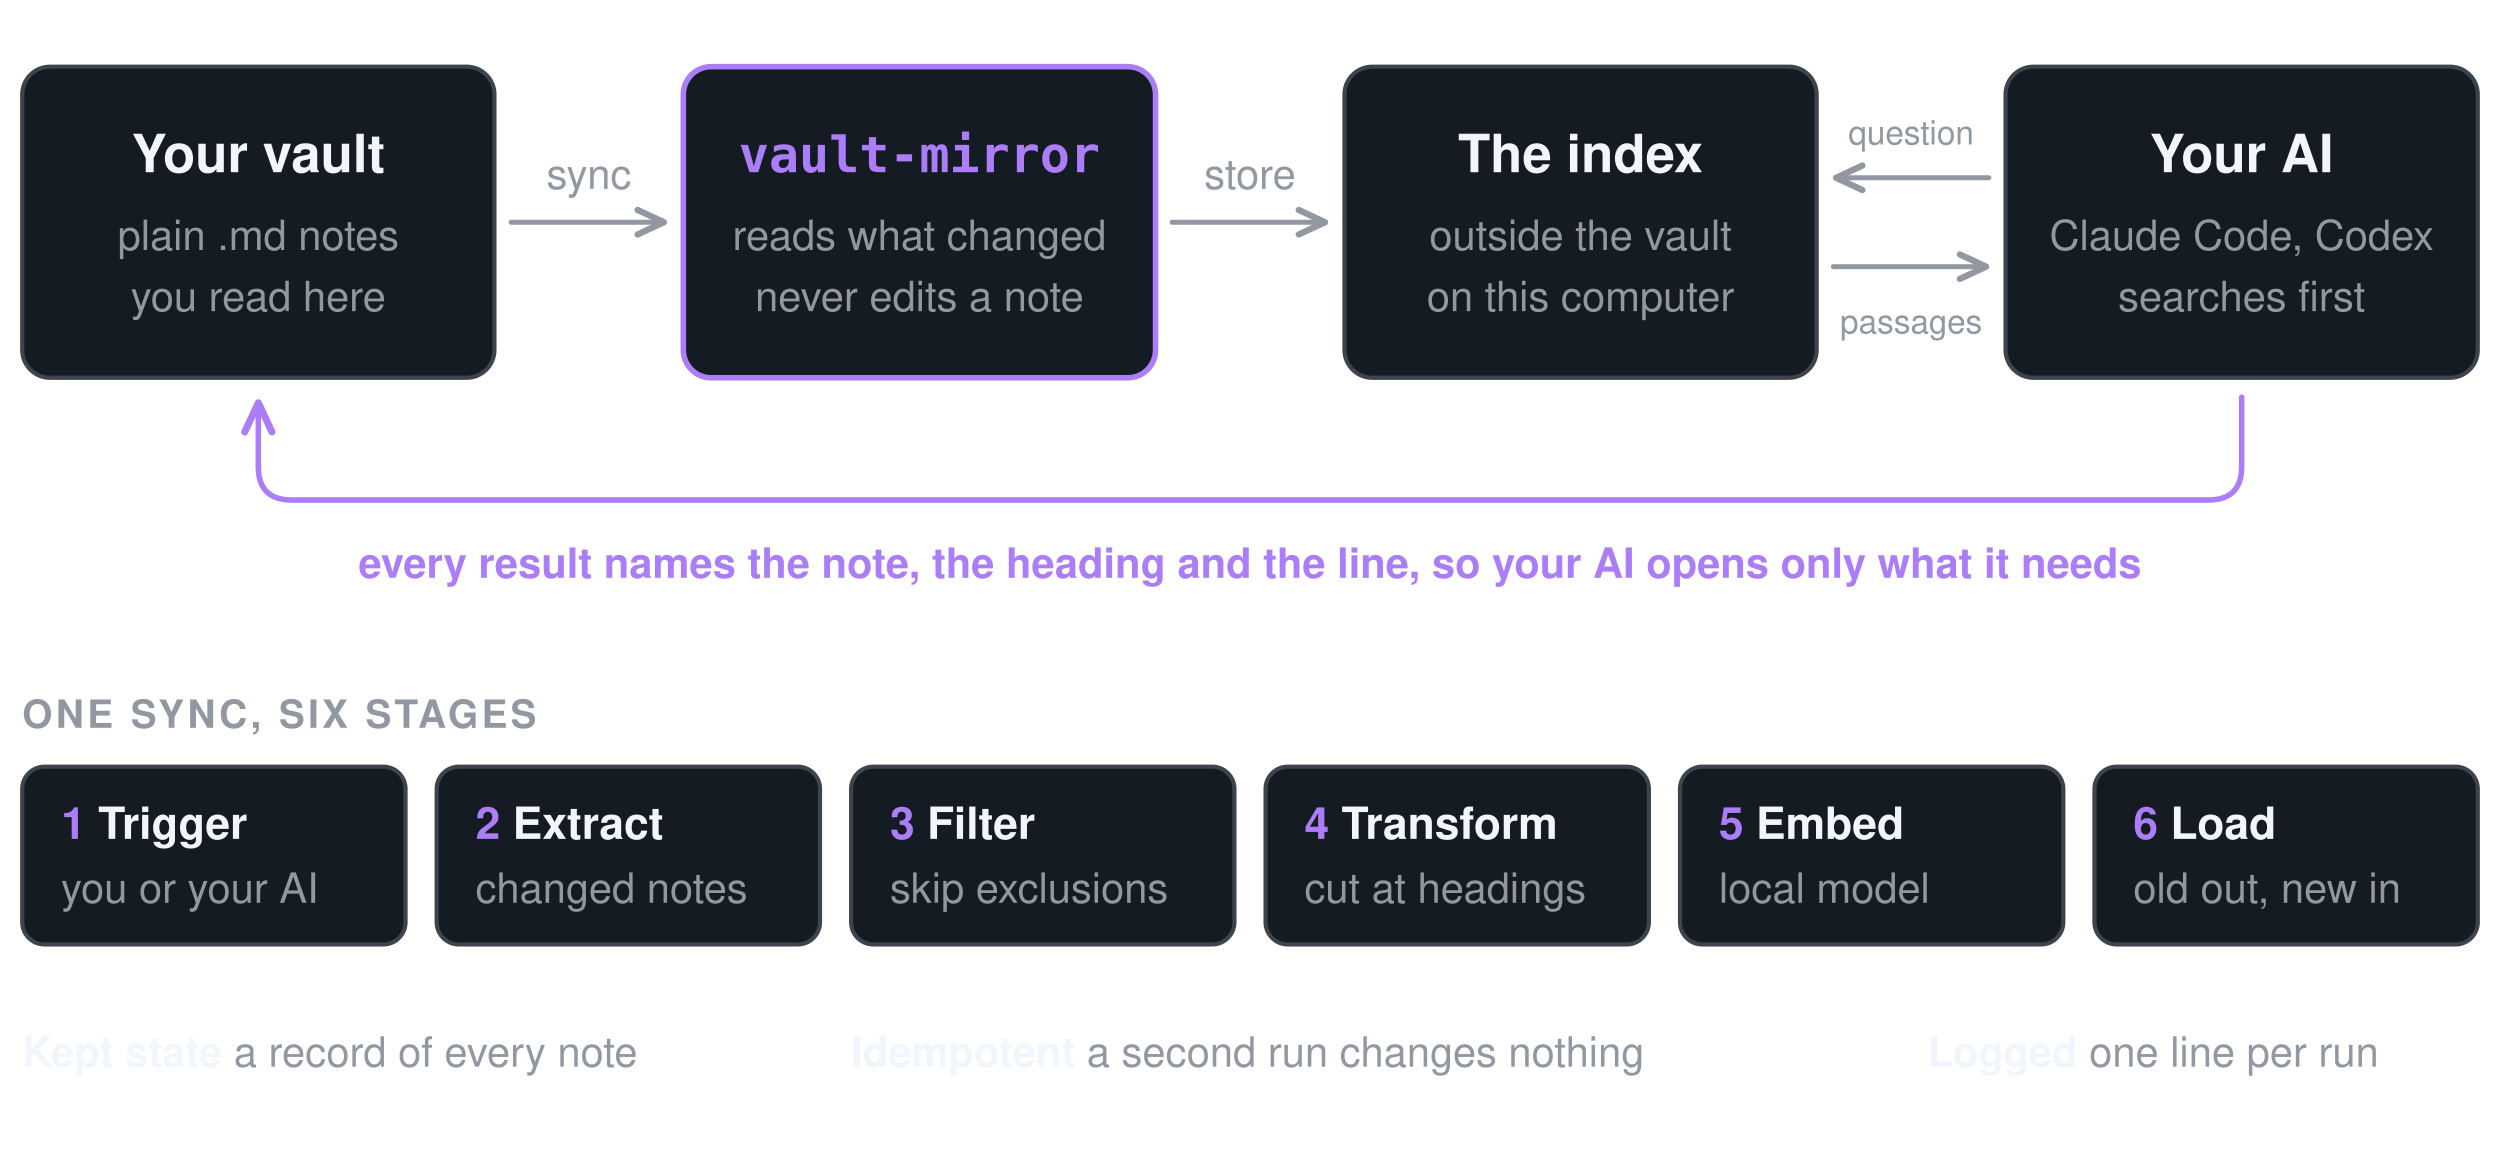
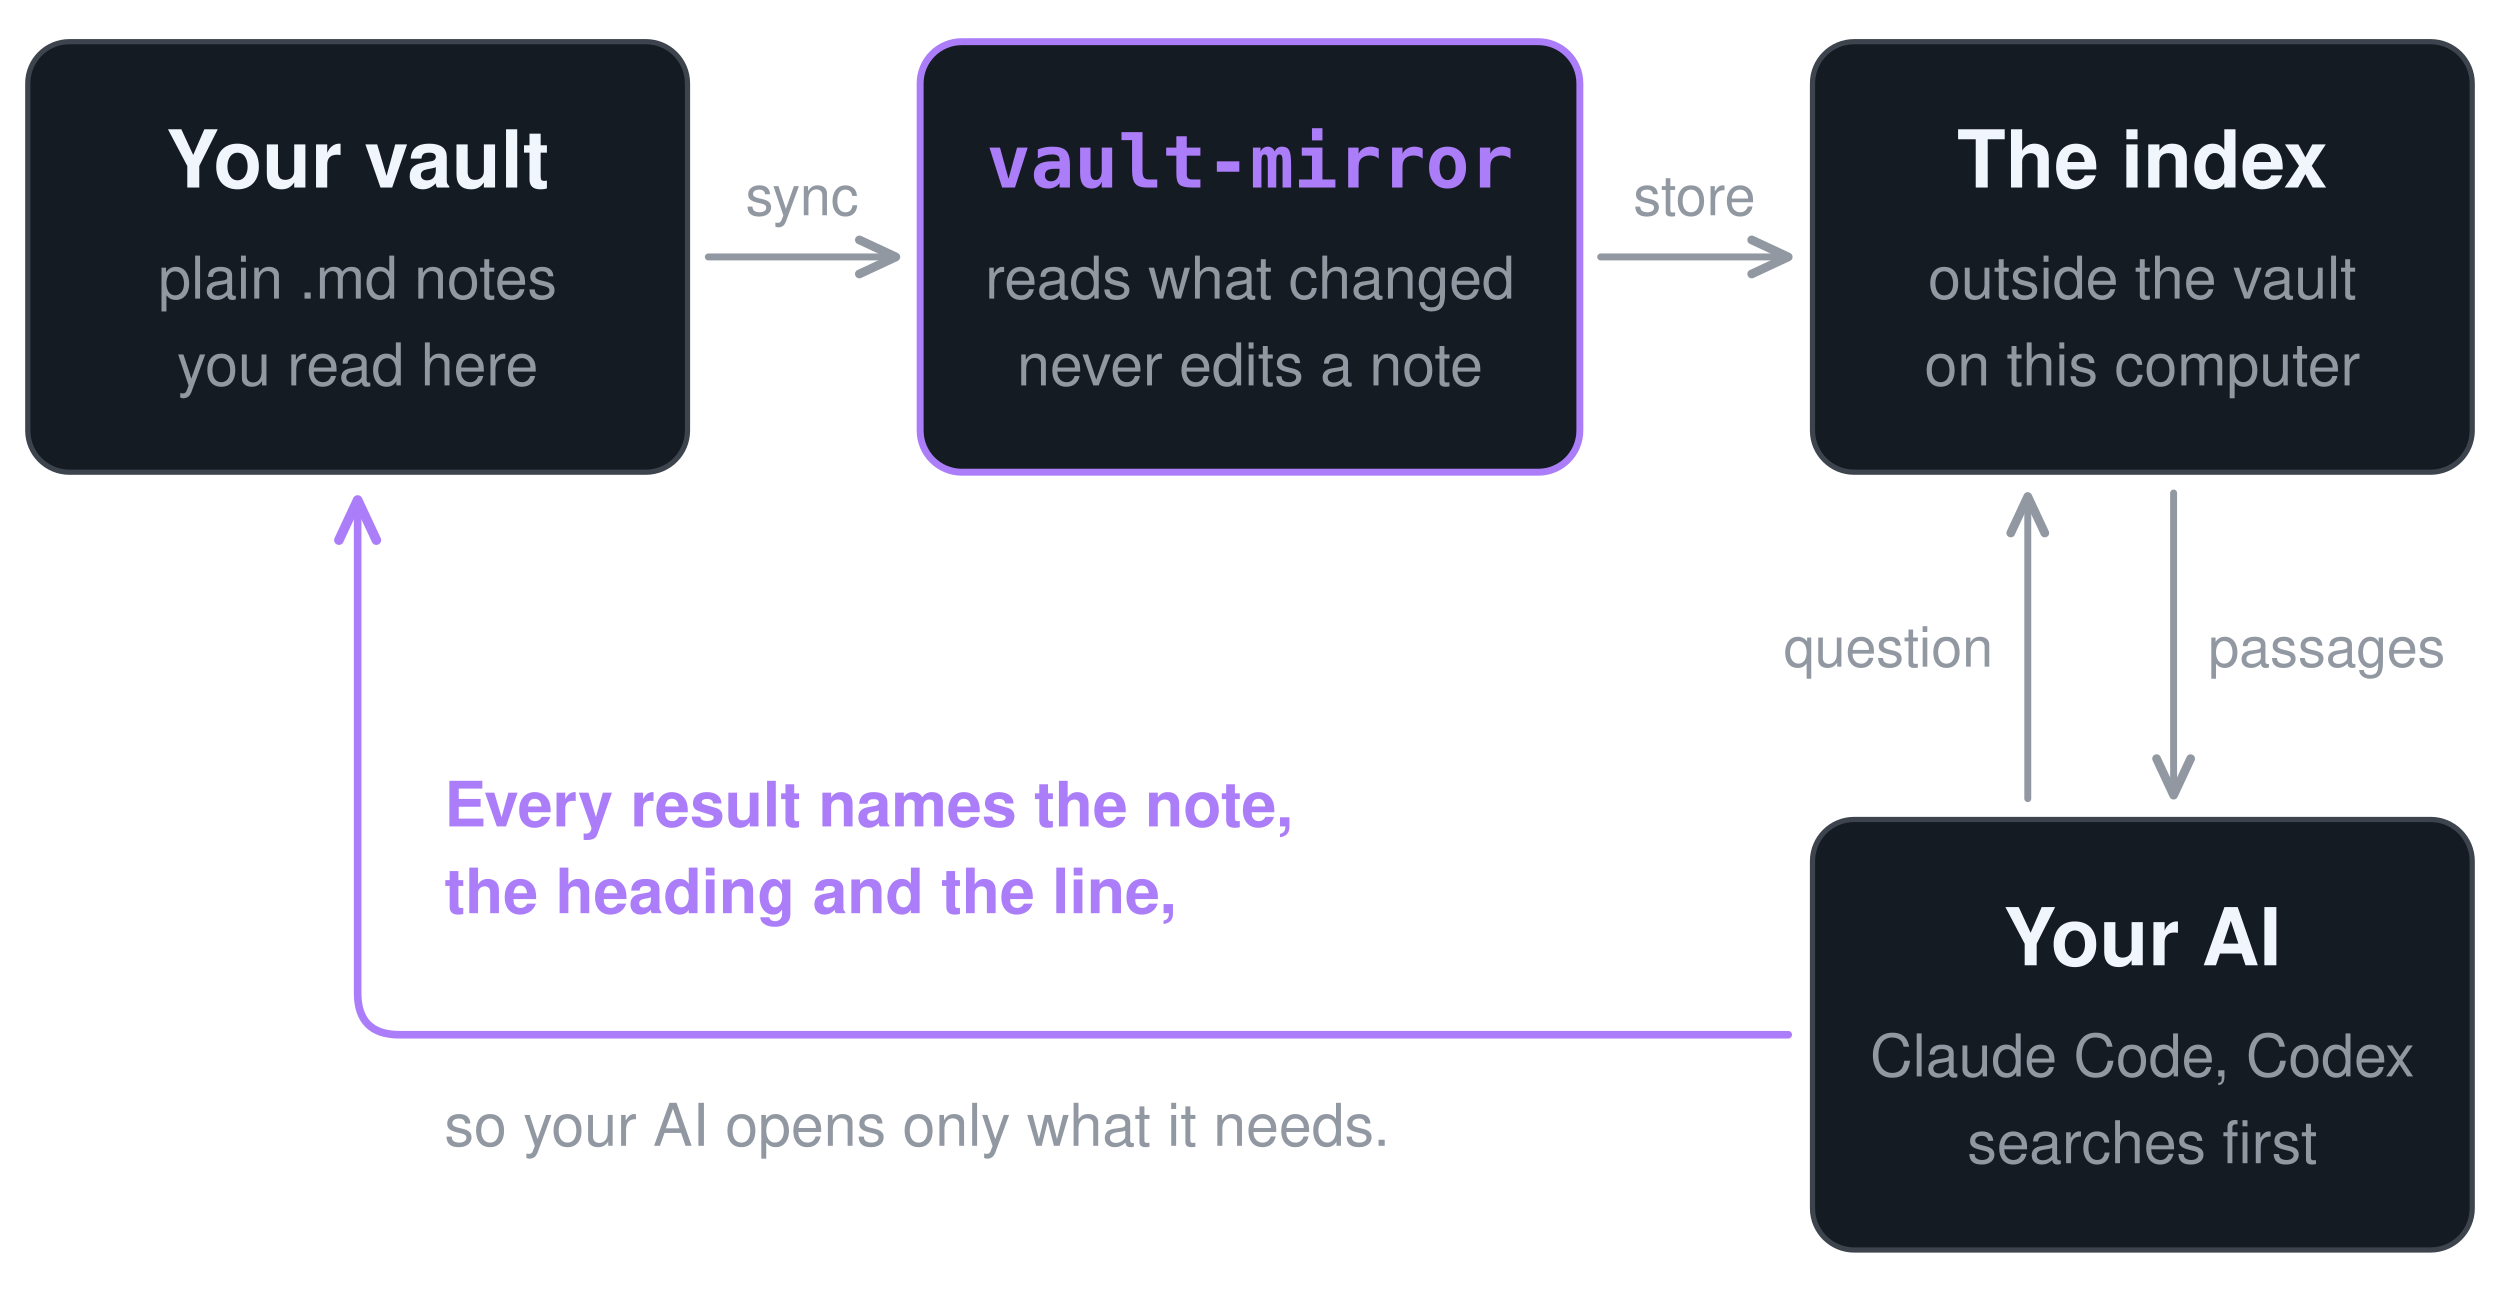
- <svg xmlns="http://www.w3.org/2000/svg" viewBox="0 0 900 418" role="img" aria-labelledby="t d" font-family="ui-sans-serif, -apple-system, 'Segoe UI', Helvetica, Arial, sans-serif">
+ <svg xmlns="http://www.w3.org/2000/svg" viewBox="0 0 720 372" role="img" aria-labelledby="t d" font-family="ui-sans-serif, -apple-system, 'Segoe UI', Helvetica, Arial, sans-serif">
  <defs>
    <marker id="a" viewBox="0 0 10 10" refX="8.5" refY="5" markerWidth="7" markerHeight="7" orient="auto-start-reverse">
      <path d="M1 1.5 8.5 5 1 8.5" fill="none" stroke="#9198a1" stroke-width="1.8" stroke-linecap="round" stroke-linejoin="round" />
    </marker>
    <marker id="b" viewBox="0 0 10 10" refX="8.5" refY="5" markerWidth="7" markerHeight="7" orient="auto-start-reverse">
      <path d="M1 1.5 8.5 5 1 8.5" fill="none" stroke="#ab7df8" stroke-width="1.8" stroke-linecap="round" stroke-linejoin="round" />
    </marker>
  </defs>
-   <g stroke-width="1.5">
-     <rect x="8" y="24" width="170" height="112" rx="10" fill="#151b23" stroke="#3d444d" />
-     <rect x="246" y="24" width="170" height="112" rx="10" fill="#151b23" stroke="#ab7df8" stroke-width="2" />
-     <rect x="484" y="24" width="170" height="112" rx="10" fill="#151b23" stroke="#3d444d" />
-     <rect x="722" y="24" width="170" height="112" rx="10" fill="#151b23" stroke="#3d444d" />
+   <g stroke-width="1.5" fill="#151b23">
+     <rect x="8" y="12" width="190" height="124" rx="12" stroke="#3d444d" />
+     <rect x="265" y="12" width="190" height="124" rx="12" stroke="#ab7df8" stroke-width="2" />
+     <rect x="522" y="12" width="190" height="124" rx="12" stroke="#3d444d" />
+     <rect x="522" y="236" width="190" height="124" rx="12" stroke="#3d444d" />
  </g>
-   <g text-anchor="middle" fill="#f0f6fc" font-size="19" font-weight="600">
-     <text x="93" y="62">Your vault</text>
-     <text x="331" y="62" fill="#ab7df8" font-family="ui-monospace, SFMono-Regular, Menlo, Consolas, monospace" font-size="18">vault-mirror</text>
-     <text x="569" y="62">The index</text>
-     <text x="807" y="62">Your AI</text>
+   <g text-anchor="middle" fill="#f0f6fc" font-size="23" font-weight="700">
+     <text x="103" y="54">Your vault</text>
+     <text x="360" y="54" fill="#ab7df8" font-family="ui-monospace, SFMono-Regular, Menlo, Consolas, monospace" font-size="21">vault-mirror</text>
+     <text x="617" y="54">The index</text>
+     <text x="617" y="278">Your AI</text>
  </g>
-   <g text-anchor="middle" fill="#9198a1" font-size="15">
-     <text x="93" y="90">plain .md notes</text>
-     <text x="93" y="112">you read here</text>
-     <text x="331" y="90">reads what changed</text>
-     <text x="331" y="112">never edits a note</text>
-     <text x="569" y="90">outside the vault</text>
-     <text x="569" y="112">on this computer</text>
-     <text x="807" y="90">Claude Code, Codex</text>
-     <text x="807" y="112">searches first</text>
+   <g text-anchor="middle" fill="#9198a1" font-size="17">
+     <text x="103" y="86">plain .md notes</text>
+     <text x="103" y="111">you read here</text>
+     <text x="360" y="86">reads what changed</text>
+     <text x="360" y="111">never edits a note</text>
+     <text x="617" y="86">outside the vault</text>
+     <text x="617" y="111">on this computer</text>
+     <text x="617" y="310">Claude Code, Codex</text>
+     <text x="617" y="335">searches first</text>
  </g>
-   <g fill="none" stroke="#9198a1" stroke-width="1.8" stroke-linecap="round">
-     <path d="M184 80H239" marker-end="url(#a)" />
-     <path d="M422 80H477" marker-end="url(#a)" />
-     <path d="M716 64H661" marker-end="url(#a)" />
-     <path d="M660 96H715" marker-end="url(#a)" />
+   <g fill="none" stroke="#9198a1" stroke-width="2" stroke-linecap="round">
+     <path d="M204 74H258" marker-end="url(#a)" />
+     <path d="M461 74H515" marker-end="url(#a)" />
+     <path d="M584 230V143" marker-end="url(#a)" />
+     <path d="M626 142V229" marker-end="url(#a)" />
  </g>
-   <g text-anchor="middle" fill="#9198a1" font-size="15">
-     <text x="212" y="68">sync</text>
-     <text x="450" y="68">store</text>
-     <text x="688" y="52" font-size="12">question</text>
-     <text x="688" y="120" font-size="12">passages</text>
+   <g fill="#9198a1" font-size="16">
+     <text x="231" y="62" text-anchor="middle">sync</text>
+     <text x="488" y="62" text-anchor="middle">store</text>
+     <text x="574" y="192" text-anchor="end">question</text>
+     <text x="636" y="192">passages</text>
  </g>
-   <path d="M807 143V168Q807 180 795 180H105Q93 180 93 168V145" fill="none" stroke="#ab7df8" stroke-width="2" stroke-linecap="round" marker-end="url(#b)" />
-   <text x="450" y="208" text-anchor="middle" fill="#ab7df8" font-size="15" font-weight="600">every result names the note, the heading and the line, so your AI opens only what it needs</text>
-   <text x="8" y="262" fill="#9198a1" font-size="14" font-weight="600" letter-spacing="1.2">ONE SYNC, SIX STAGES</text>
-   <g fill="#151b23" stroke="#3d444d" stroke-width="1.5">
-     <rect x="8" y="276" width="138" height="64" rx="8" />
-     <rect x="157.2" y="276" width="138" height="64" rx="8" />
-     <rect x="306.4" y="276" width="138" height="64" rx="8" />
-     <rect x="455.6" y="276" width="138" height="64" rx="8" />
-     <rect x="604.8" y="276" width="138" height="64" rx="8" />
-     <rect x="754" y="276" width="138" height="64" rx="8" />
+   <path d="M515 298H115Q103 298 103 286V144" fill="none" stroke="#ab7df8" stroke-width="2.2" stroke-linecap="round" marker-end="url(#b)" />
+   <g fill="#ab7df8" font-size="18" font-weight="700">
+     <text x="128" y="238">Every result names the note,</text>
+     <text x="128" y="263">the heading and the line,</text>
  </g>
-   <g fill="#f0f6fc" font-size="16" font-weight="600">
-     <text x="22" y="302">
-       <tspan fill="#ab7df8">1</tspan>  Trigger</text>
-     <text x="171.2" y="302">
-       <tspan fill="#ab7df8">2</tspan>  Extract</text>
-     <text x="320.4" y="302">
-       <tspan fill="#ab7df8">3</tspan>  Filter</text>
-     <text x="469.6" y="302">
-       <tspan fill="#ab7df8">4</tspan>  Transform</text>
-     <text x="618.8" y="302">
-       <tspan fill="#ab7df8">5</tspan>  Embed</text>
-     <text x="768" y="302">
-       <tspan fill="#ab7df8">6</tspan>  Load</text>
-   </g>
-   <g fill="#9198a1" font-size="15">
-     <text x="22" y="325">you or your AI</text>
-     <text x="171.2" y="325">changed notes</text>
-     <text x="320.4" y="325">skip exclusions</text>
-     <text x="469.6" y="325">cut at headings</text>
-     <text x="618.8" y="325">local model</text>
-     <text x="768" y="325">old out, new in</text>
-   </g>
-   <g font-size="15" fill="#9198a1">
-     <text x="8" y="384">
-       <tspan fill="#f0f6fc" font-weight="600">Kept state</tspan>  a record of every note</text>
-     <text x="306.4" y="384">
-       <tspan fill="#f0f6fc" font-weight="600">Idempotent</tspan>  a second run changes nothing</text>
-     <text x="694" y="384">
-       <tspan fill="#f0f6fc" font-weight="600">Logged</tspan>  one line per run</text>
-   </g>
+   <text x="128" y="330" fill="#9198a1" font-size="17">so your AI opens only what it needs.</text>
</svg>
